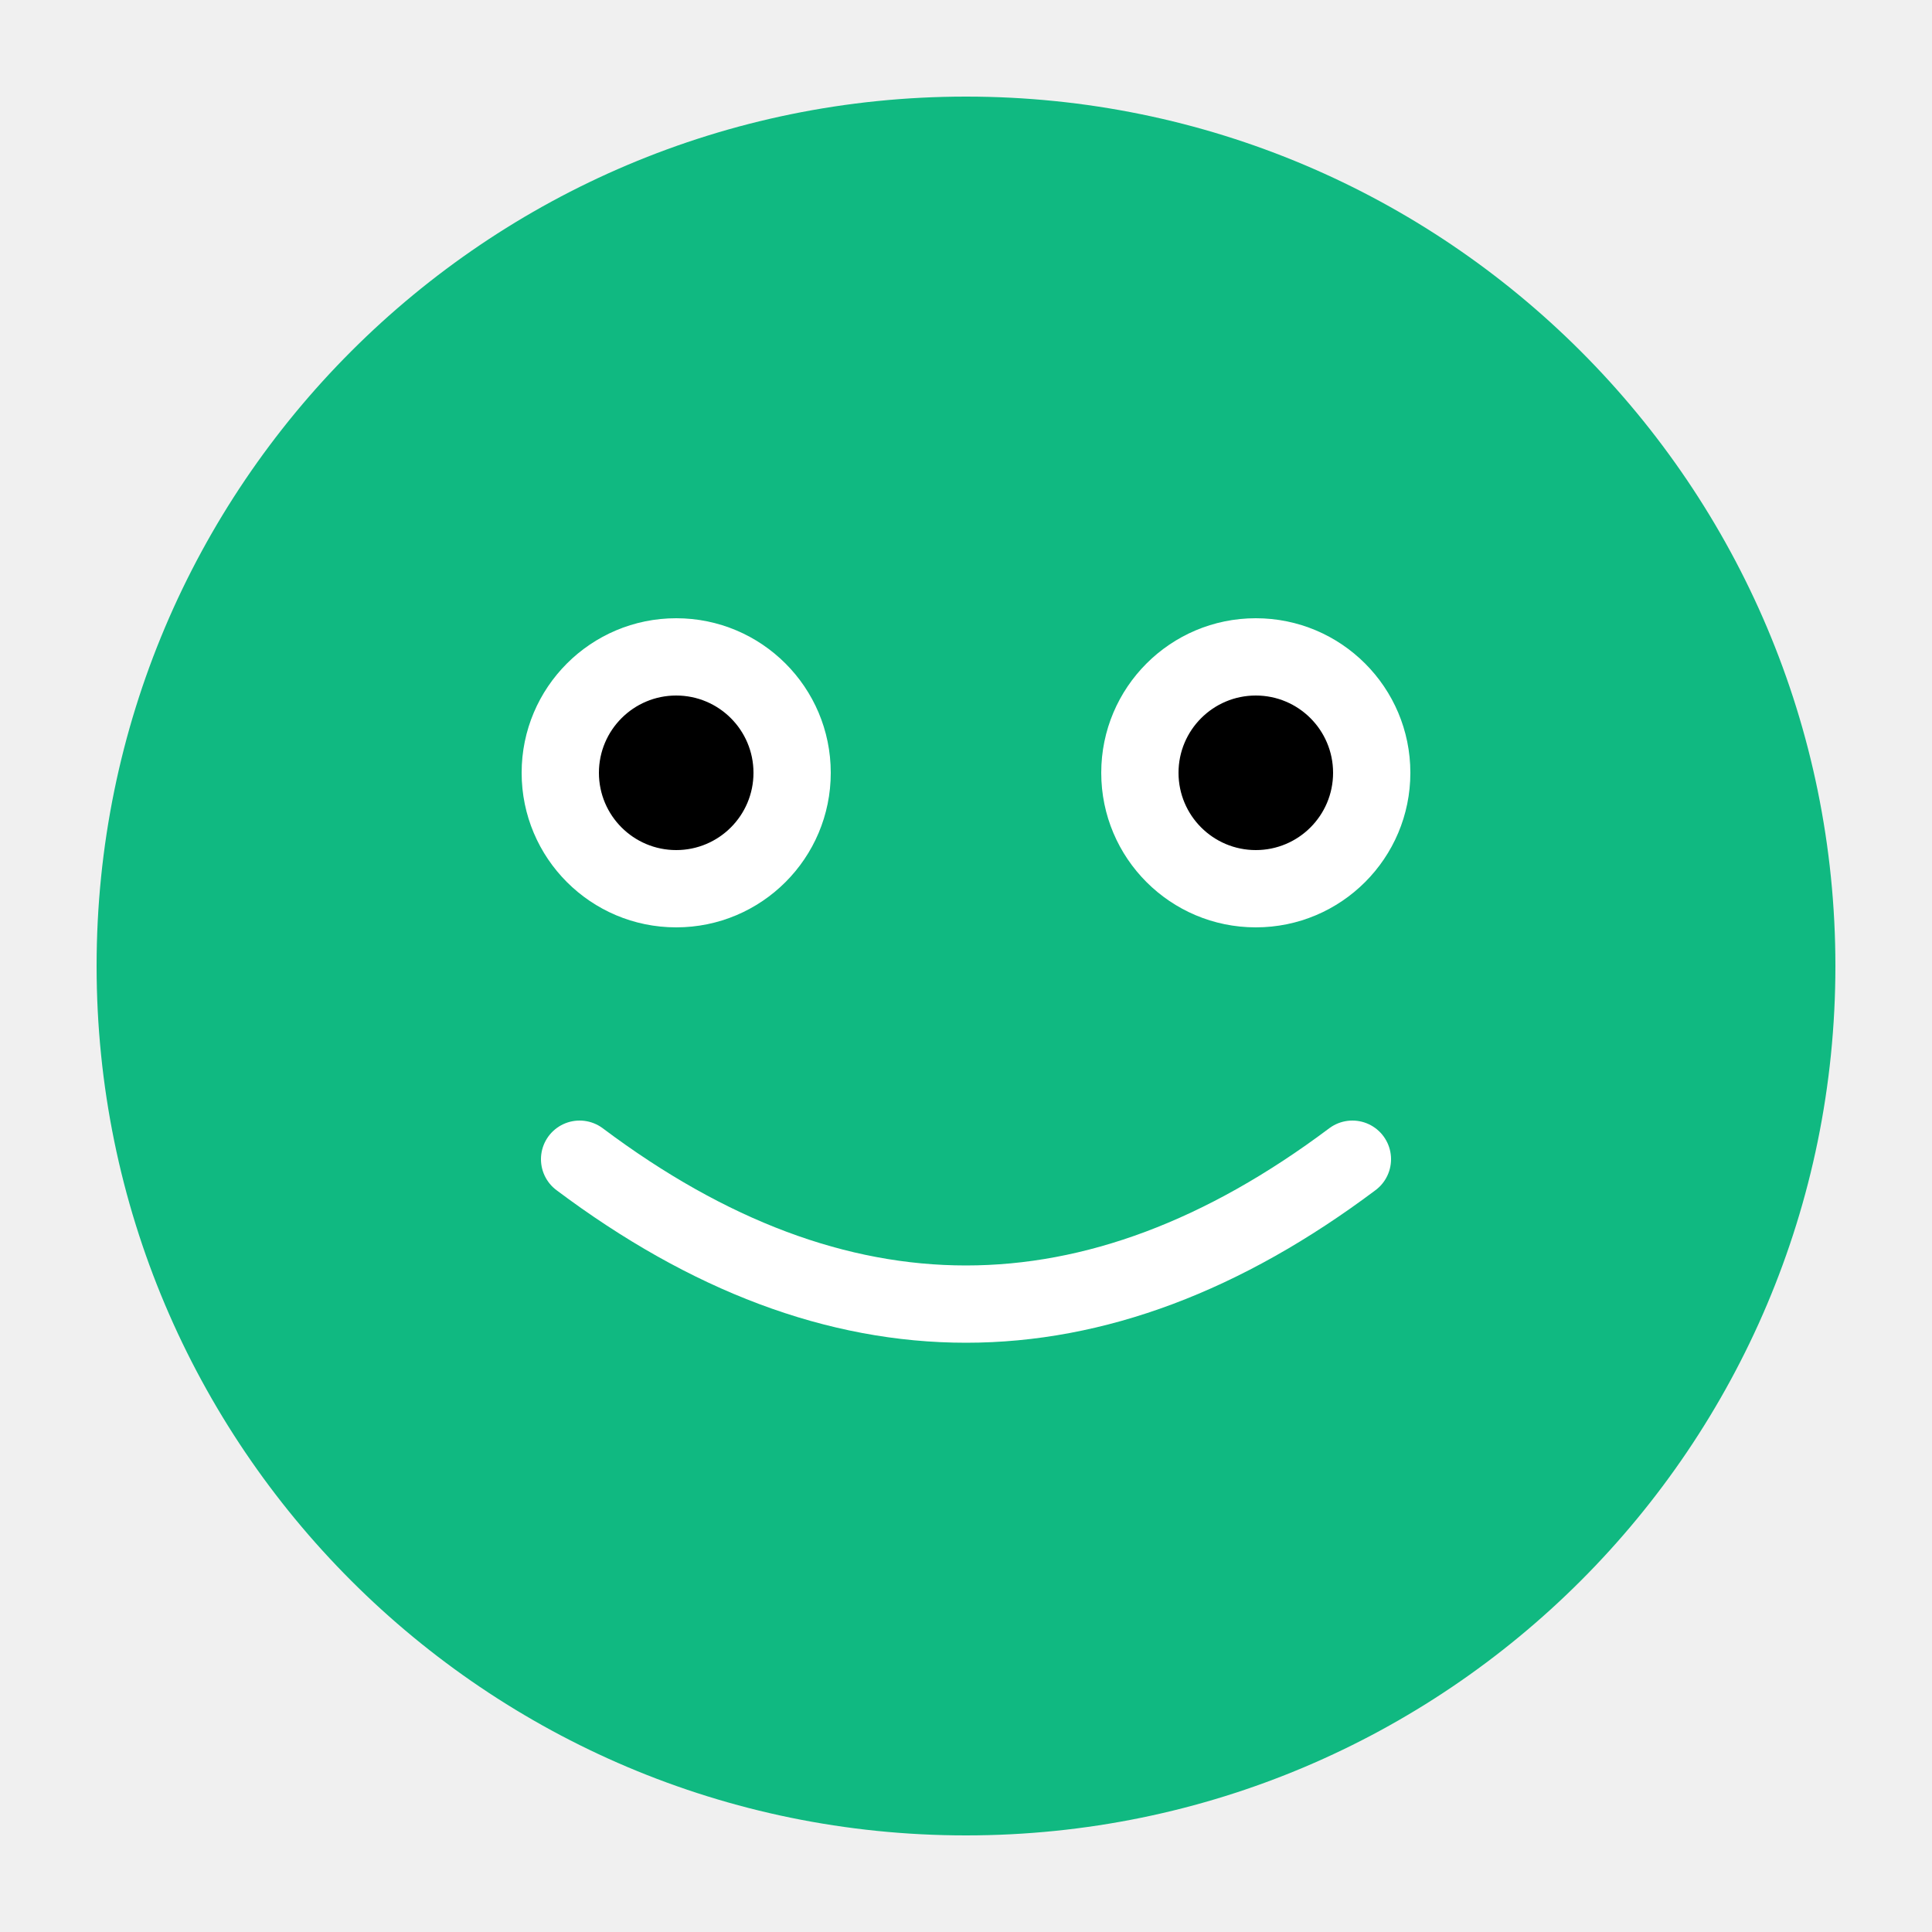
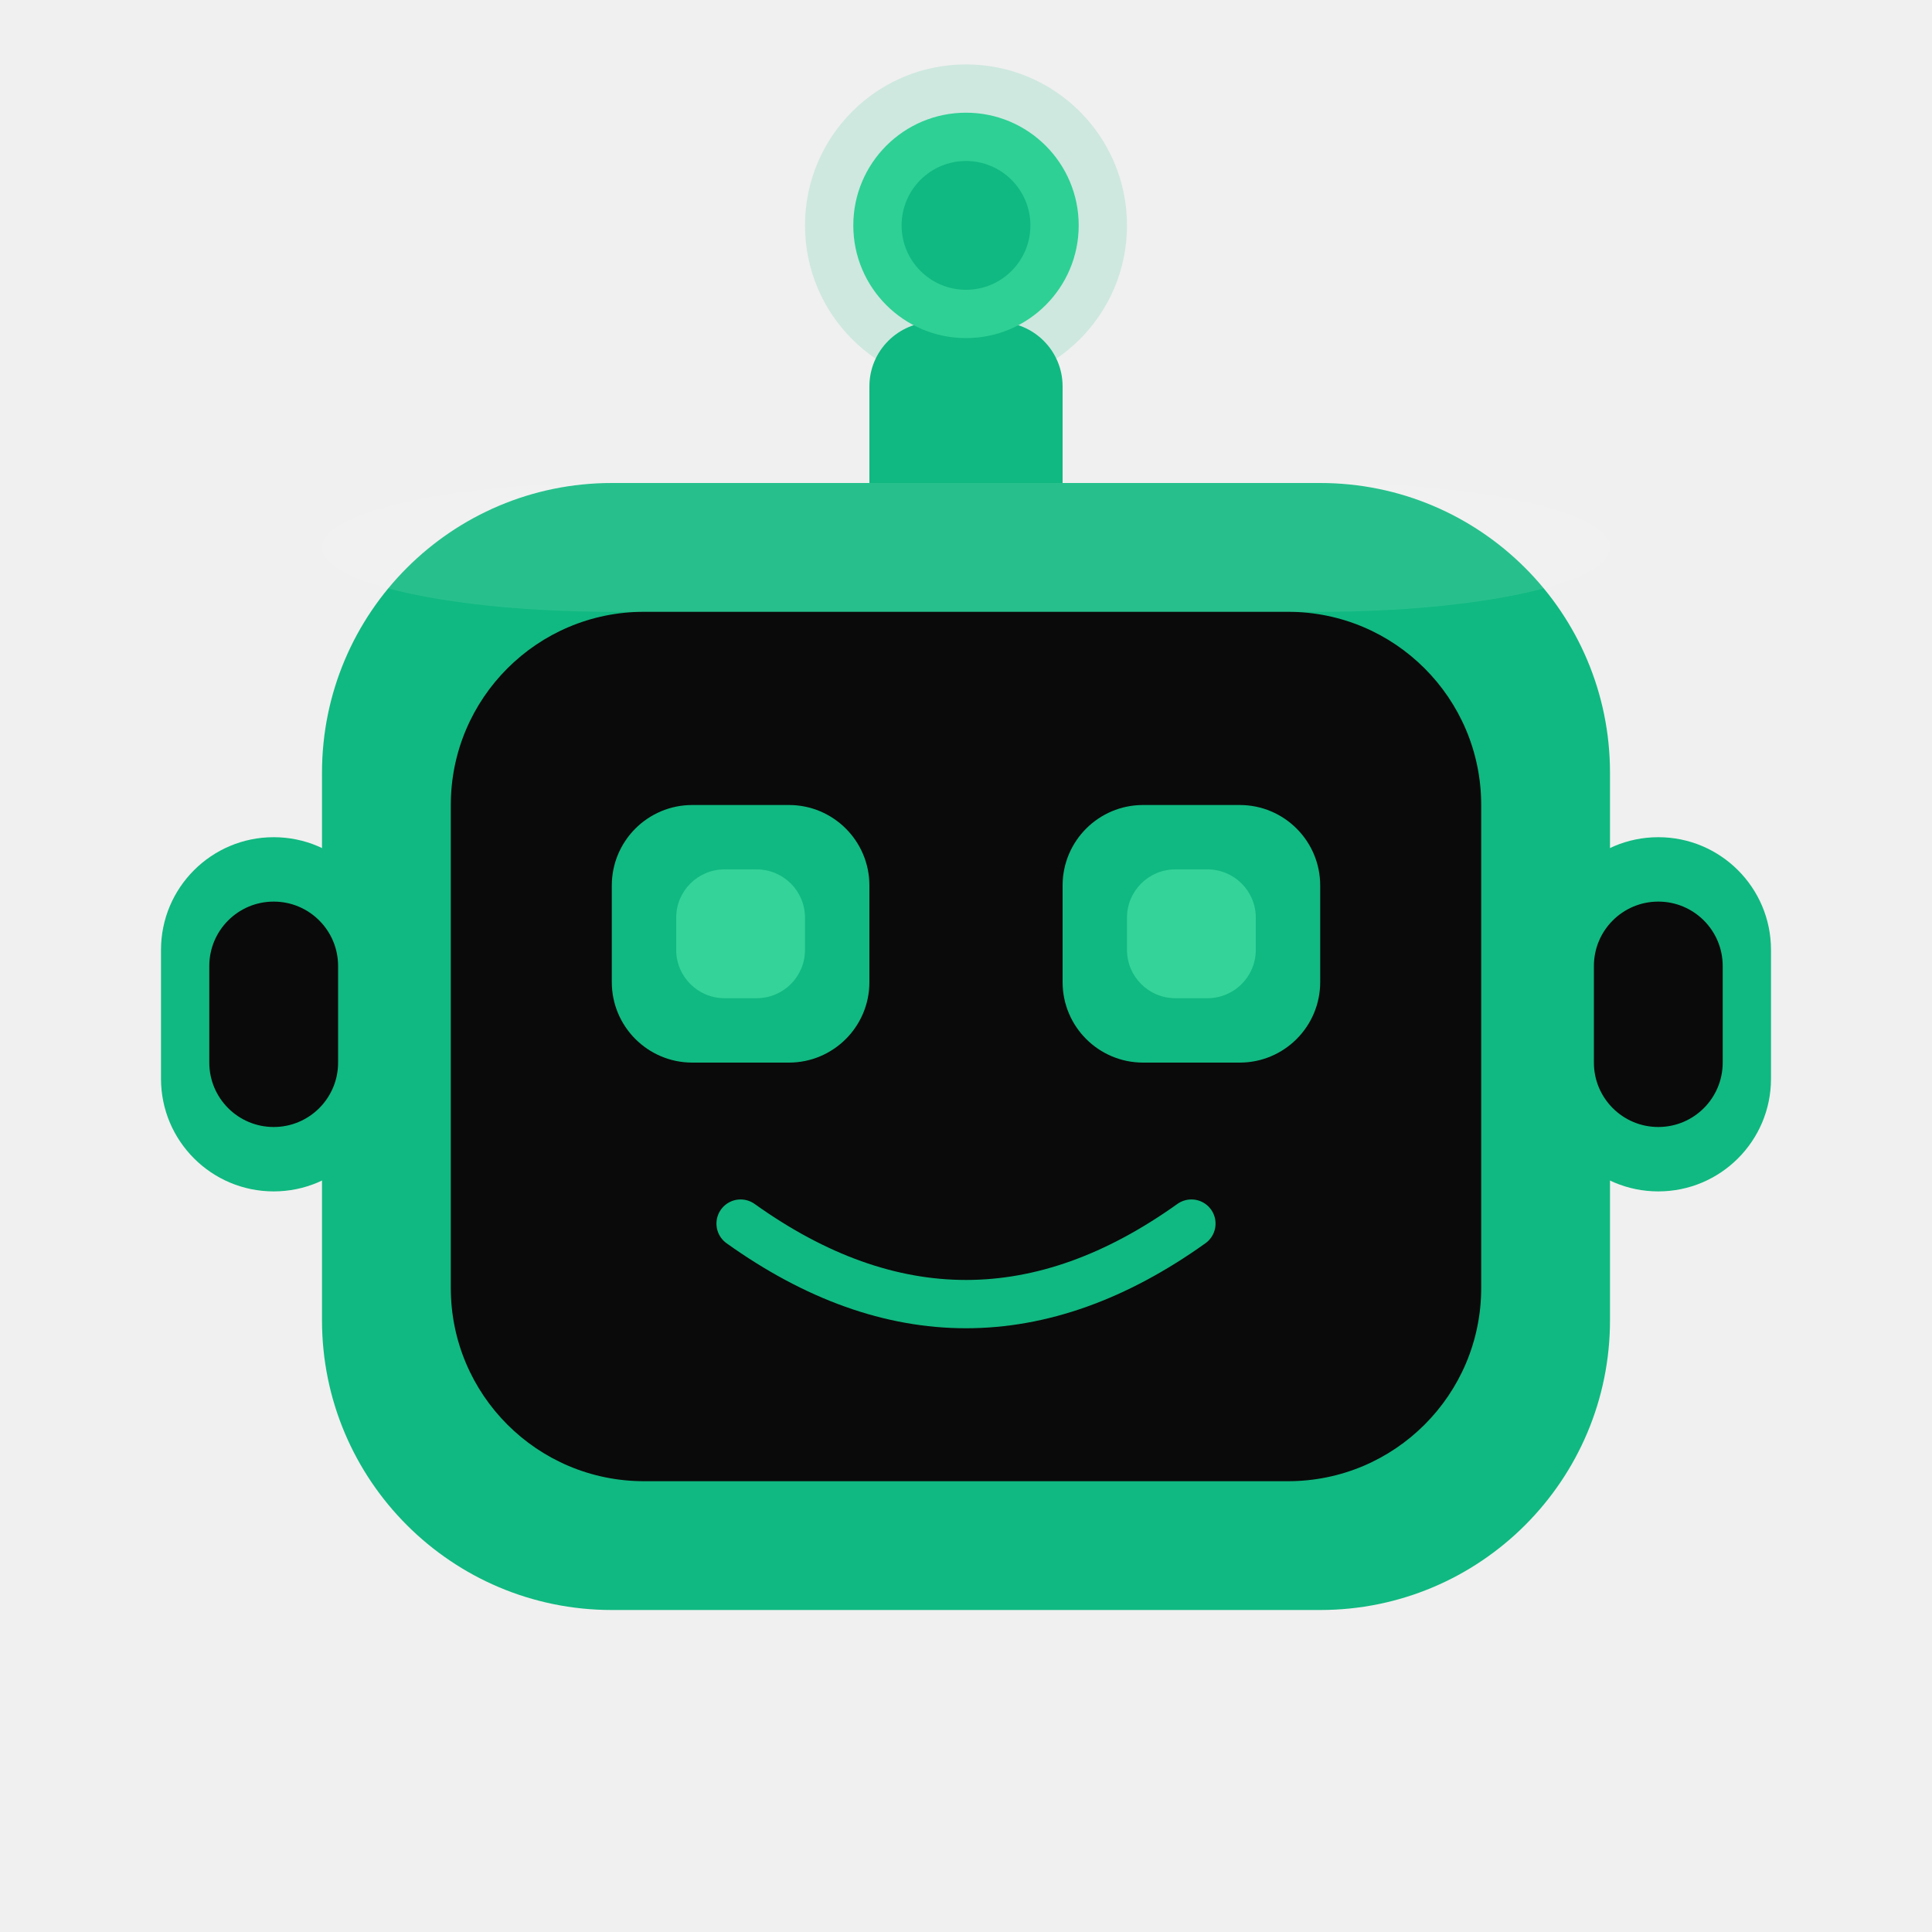
- <svg xmlns="http://www.w3.org/2000/svg" viewBox="0 0 100 100">
-   <circle cx="50" cy="50" r="45" fill="#10b981" />
-   <circle cx="35" cy="40" r="8" fill="#fff" />
-   <circle cx="65" cy="40" r="8" fill="#fff" />
-   <circle cx="35" cy="40" r="4" fill="#000" />
-   <circle cx="65" cy="40" r="4" fill="#000" />
-   <path d="M 30 60 Q 50 75 70 60" stroke="#fff" stroke-width="4" fill="none" stroke-linecap="round" />
+ <svg xmlns="http://www.w3.org/2000/svg" viewBox="0 0 120 120" fill="none">
+   <rect x="20" y="30" width="80" height="70" rx="18" fill="#10b981" />
+   <rect x="28" y="38" width="64" height="54" rx="12" fill="#0a0a0a" />
+   <rect x="38" y="50" width="16" height="16" rx="5" fill="#10b981" />
+   <rect x="42" y="54" width="8" height="8" rx="3" fill="#34d399" />
+   <rect x="66" y="50" width="16" height="16" rx="5" fill="#10b981" />
+   <rect x="70" y="54" width="8" height="8" rx="3" fill="#34d399" />
+   <path d="M46 76 Q60 86 74 76" stroke="#10b981" stroke-width="3" stroke-linecap="round" fill="none" />
+   <rect x="54" y="20" width="12" height="14" rx="4" fill="#10b981" />
+   <circle cx="60" cy="14" r="7" fill="#34d399" />
+   <circle cx="60" cy="14" r="4" fill="#10b981" />
+   <circle cx="60" cy="14" r="10" fill="#10b981" opacity="0.15" />
+   <rect x="10" y="52" width="14" height="22" rx="7" fill="#10b981" />
+   <rect x="13" y="56" width="8" height="14" rx="4" fill="#0a0a0a" />
+   <rect x="96" y="52" width="14" height="22" rx="7" fill="#10b981" />
+   <rect x="99" y="56" width="8" height="14" rx="4" fill="#0a0a0a" />
+   <rect x="20" y="30" width="80" height="8" rx="18" fill="white" opacity="0.1" />
</svg>
